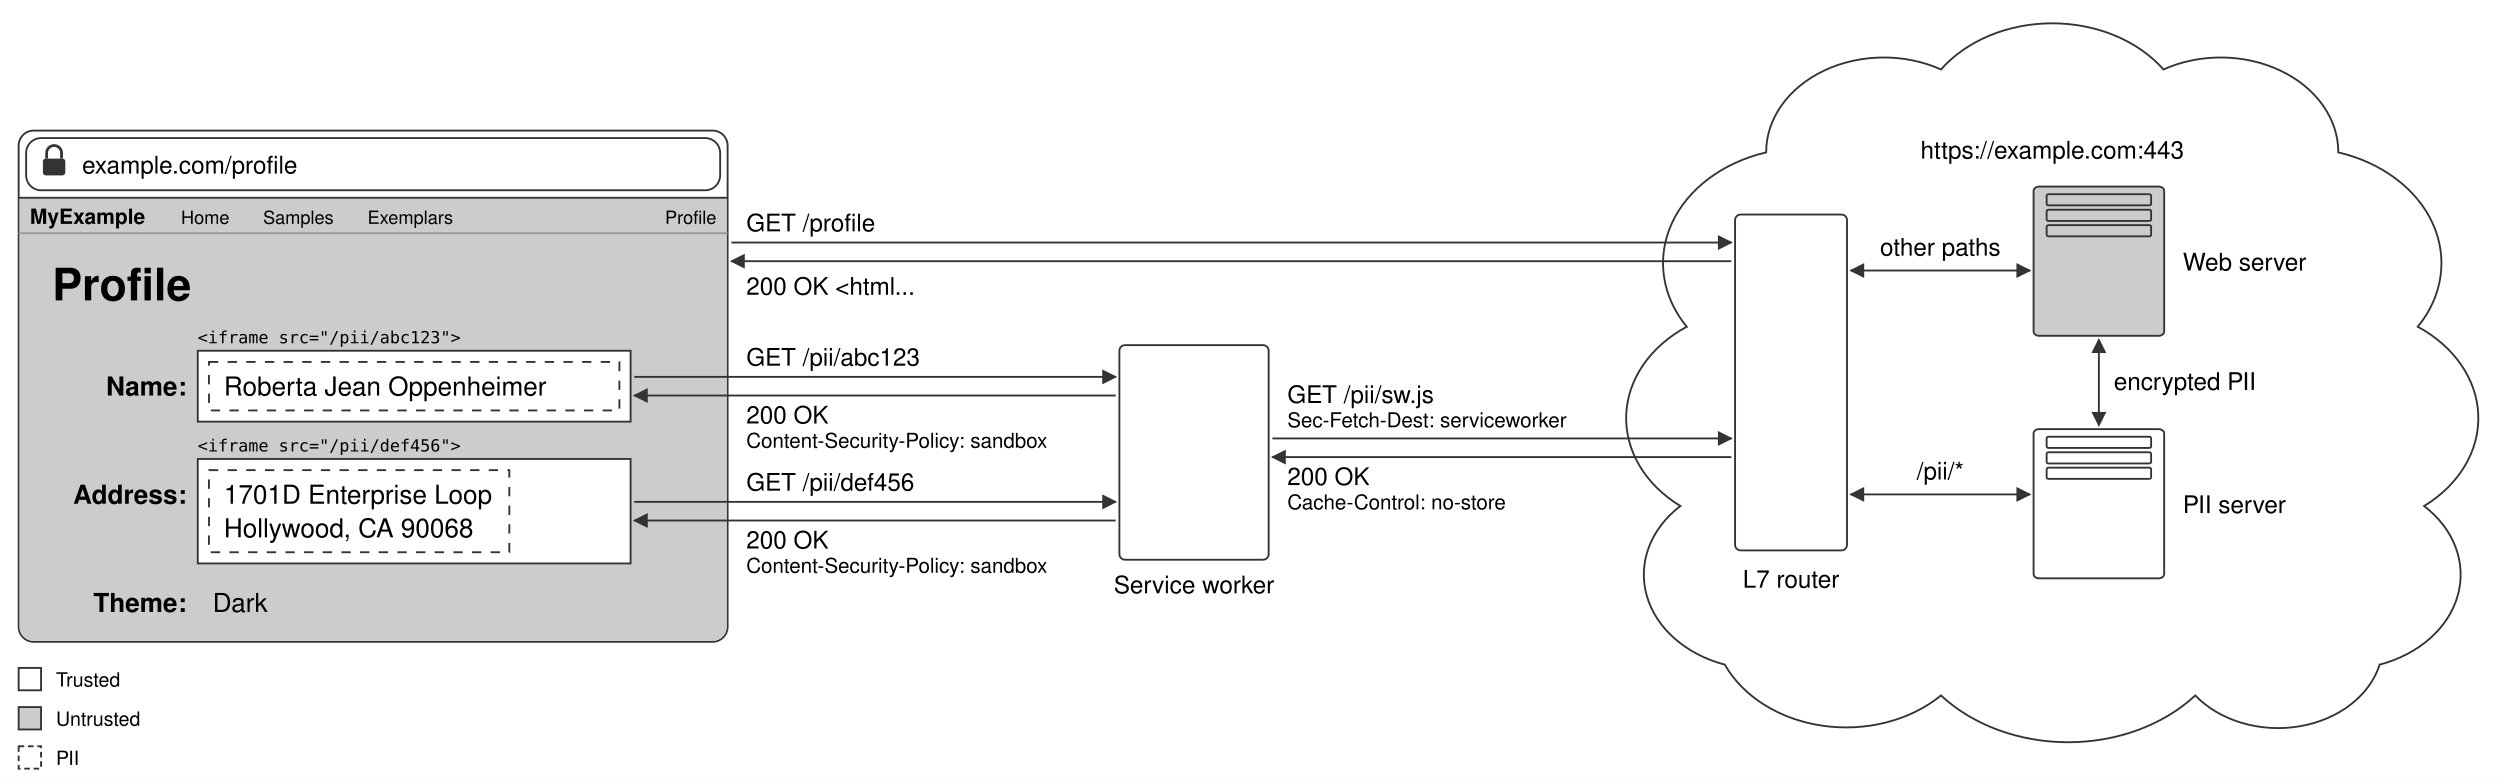
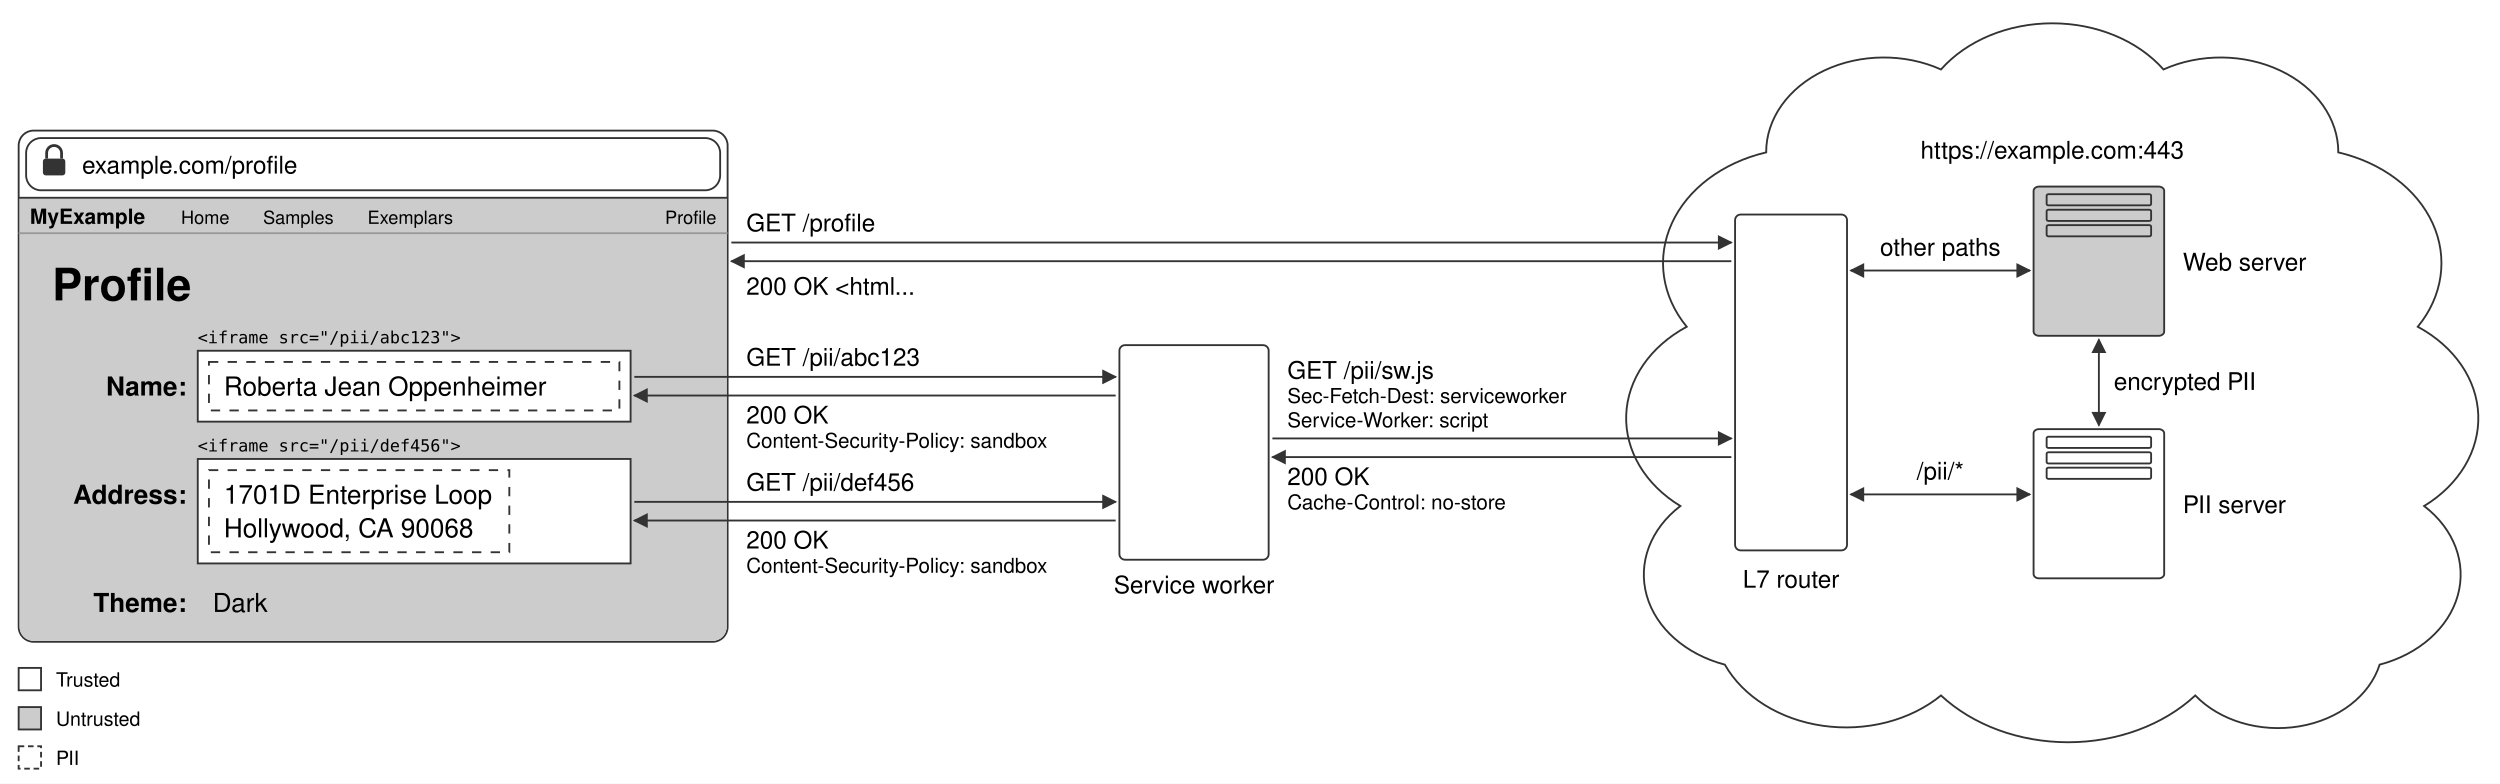
<svg xmlns="http://www.w3.org/2000/svg" width="1340" height="420" viewBox="0 0 1340 420" font-family="-apple-system, BlinkMacSystemFont, 'Segoe UI', Helvetica, Arial, sans-serif" font-size="14" fill="#000">
  <defs>
    <marker id="arrowhead" viewBox="0 0 10 10" refX="9" refY="5" markerWidth="8" markerHeight="8" orient="auto-start-reverse">
      <path d="M0,0 L10,5 L0,10 z" fill="#333" />
    </marker>
    <symbol id="lock" viewBox="0 0 12 16" overflow="visible">
      <path d="M2,7 v-3 a4,4 0 0 1 8,0 v3" fill="none" stroke="#333" stroke-width="1.5" />
      <rect y="7" width="12" height="9" rx="1.5" fill="#333" />
    </symbol>
    <symbol id="cloud" viewBox="0 0 270 222" preserveAspectRatio="none" overflow="visible">
      <path d="M32,197.1              A37,28.9 0 0 1 18,148.7              A43,33.6 0 0 1 20,94              A45,35.2 0 0 1 45,40.8              A37,28.9 0 0 1 100,15.5              A43,33.6 0 0 1 170,15.5              A37,28.9 0 0 1 225,40.8              A45,35.2 0 0 1 250,94              A43,33.6 0 0 1 252,148.7              A37,28.9 0 0 1 238,197.1              A33,25.8 0 0 1 180,206.5              A53,41.5 0 0 1 100,206.5              A42,32.9 0 0 1 32,197.1 z" fill="inherit" stroke="#333" vector-effect="non-scaling-stroke" />
    </symbol>
    <symbol id="server" viewBox="0 0 70 105.6" preserveAspectRatio="none" overflow="visible">
      <rect width="70" height="105.6" rx="3" fill="inherit" stroke="#333" vector-effect="non-scaling-stroke" />
      <rect x="7" y="5.4" width="56" height="7.9" rx="1" fill="inherit" stroke="#333" vector-effect="non-scaling-stroke" />
      <rect x="7" y="16.4" width="56" height="7.9" rx="1" fill="inherit" stroke="#333" vector-effect="non-scaling-stroke" />
      <rect x="7" y="27.3" width="56" height="7.9" rx="1" fill="inherit" stroke="#333" vector-effect="non-scaling-stroke" />
    </symbol>
    <symbol id="legend" viewBox="0 0 70 60" overflow="visible">
      <rect width="12" height="12" fill="#fff" stroke="#333" />
      <text x="20" y="10" font-size="10.5">Trusted</text>
      <rect y="21" width="12" height="12" fill="#ccc" stroke="#333" />
      <text x="20" y="31" font-size="10.5">Untrusted</text>
      <rect y="42" width="12" height="12" fill="#fff" stroke="#333" stroke-dasharray="3 2" />
      <text x="20" y="52" font-size="10.5">PII</text>
    </symbol>
  </defs>
  <rect width="1340" height="420" fill="#fff" />
  <g transform="translate(0,60)">
    <rect x="10" y="10" width="380" height="274" rx="8" fill="#fff" stroke="#333" />
    <rect x="14" y="14" width="372" height="28" rx="8" fill="#fff" stroke="#333" />
    <use href="#lock" x="23" y="18" width="12" height="16" />
    <text x="44" y="33" font-size="13">example.com/profile</text>
    <path d="M10.5,46 H389.5 V276 A7.5,7.5 0 0 1 382,283.5 H18 A7.5,7.5 0 0 1 10.5,276 Z" fill="#ccc" />
    <line x1="10" y1="46" x2="390" y2="46" stroke="#333" />
    <text x="16" y="60" font-size="11.25" font-weight="bold">MyExample</text>
    <text x="97" y="60" font-size="9.75">Home</text>
    <text x="141" y="60" font-size="9.75">Samples</text>
    <text x="197" y="60" font-size="9.75">Exemplars</text>
    <text x="384" y="60" font-size="9.75" text-anchor="end">Profile</text>
    <line x1="10" y1="65" x2="390" y2="65" stroke="#999" />
    <text x="28" y="101" font-size="24" font-weight="bold">Profile</text>
    <text x="100" y="152" text-anchor="end" font-weight="bold">Name:</text>
    <text x="106" y="124" font-family="ui-monospace, SFMono-Regular, Menlo, Consolas, monospace" font-size="9">&lt;iframe src="/pii/abc123"&gt;</text>
    <rect x="106" y="128" width="232" height="38" fill="#fff" stroke="#333" />
    <rect x="112" y="134" width="220" height="26" fill="#fff" stroke="#333" stroke-dasharray="5 5" />
    <text x="120" y="152">Roberta Jean Oppenheimer</text>
    <text x="100" y="210" text-anchor="end" font-weight="bold">Address:</text>
    <text x="106" y="182" font-family="ui-monospace, SFMono-Regular, Menlo, Consolas, monospace" font-size="9">&lt;iframe src="/pii/def456"&gt;</text>
    <rect x="106" y="186" width="232" height="56" fill="#fff" stroke="#333" />
    <rect x="112" y="192" width="161" height="44" fill="#fff" stroke="#333" stroke-dasharray="5 5" />
    <text x="120" y="210">1701D Enterprise Loop<tspan x="120" dy="18">Hollywood, CA 90068</tspan>
    </text>
    <text x="100" y="268" text-anchor="end" font-weight="bold">Theme:</text>
    <text x="114" y="268">Dark</text>
  </g>
  <rect x="600" y="185" width="80" height="115" rx="3" fill="#fff" stroke="#333" />
  <text x="640" y="318" text-anchor="middle" font-size="13">Service worker</text>
  <use href="#cloud" x="870" y="10" width="460" height="390" fill="#fff" />
  <text x="1100" y="85" text-anchor="middle" font-size="13">https://example.com:443</text>
  <rect x="930" y="115" width="60" height="180" rx="3" fill="#fff" stroke="#333" />
  <text x="960" y="315" text-anchor="middle" font-size="13">L7 router</text>
  <use href="#server" x="1090" y="100" width="70" height="80" fill="#ccc" />
  <text x="1170" y="145" font-size="13">Web server</text>
  <use href="#server" x="1090" y="230" width="70" height="80" fill="#fff" />
  <text x="1170" y="275" font-size="13">PII server</text>
  <line x1="992" y1="145" x2="1088" y2="145" stroke="#333" marker-start="url(#arrowhead)" marker-end="url(#arrowhead)" />
  <text x="1040" y="137" text-anchor="middle" font-size="13">other paths</text>
  <line x1="992" y1="265" x2="1088" y2="265" stroke="#333" marker-start="url(#arrowhead)" marker-end="url(#arrowhead)" />
  <text x="1040" y="257" text-anchor="middle" font-size="13">/pii/*</text>
  <line x1="1125" y1="182" x2="1125" y2="228" stroke="#333" marker-start="url(#arrowhead)" marker-end="url(#arrowhead)" />
  <text x="1133" y="209" font-size="13">encrypted PII</text>
  <line x1="682" y1="235" x2="928" y2="235" stroke="#333" marker-end="url(#arrowhead)" />
-   <text x="690" y="216" font-size="13">GET /pii/sw.js<tspan x="690" dy="13" font-size="11">Sec-Fetch-Dest: serviceworker</tspan>
+   <text x="690" y="203" font-size="13">GET /pii/sw.js<tspan x="690" dy="13" font-size="11">Sec-Fetch-Dest: serviceworker</tspan>
+     <tspan x="690" dy="13" font-size="11">Service-Worker: script</tspan>
  </text>
  <line x1="928" y1="245" x2="682" y2="245" stroke="#333" marker-end="url(#arrowhead)" />
  <text x="690" y="260" font-size="13">200 OK<tspan x="690" dy="13" font-size="11">Cache-Control: no-store</tspan>
  </text>
  <line x1="392" y1="130" x2="928" y2="130" stroke="#333" marker-end="url(#arrowhead)" />
  <text x="400" y="124" font-size="13">GET /profile</text>
  <line x1="928" y1="140" x2="392" y2="140" stroke="#333" marker-end="url(#arrowhead)" />
  <text x="400" y="158" font-size="13">200 OK &lt;html...</text>
  <line x1="340" y1="202" x2="598" y2="202" stroke="#333" marker-end="url(#arrowhead)" />
  <text x="400" y="196" font-size="13">GET /pii/abc123</text>
  <line x1="598" y1="212" x2="340" y2="212" stroke="#333" marker-end="url(#arrowhead)" />
  <text x="400" y="227" font-size="13">200 OK<tspan x="400" dy="13" font-size="11">Content-Security-Policy: sandbox</tspan>
  </text>
  <line x1="340" y1="269" x2="598" y2="269" stroke="#333" marker-end="url(#arrowhead)" />
  <text x="400" y="263" font-size="13">GET /pii/def456</text>
  <line x1="598" y1="279" x2="340" y2="279" stroke="#333" marker-end="url(#arrowhead)" />
  <text x="400" y="294" font-size="13">200 OK<tspan x="400" dy="13" font-size="11">Content-Security-Policy: sandbox</tspan>
  </text>
  <g transform="translate(0,97)">
    <use href="#legend" x="10" y="261" width="70" height="60" />
  </g>
</svg>
